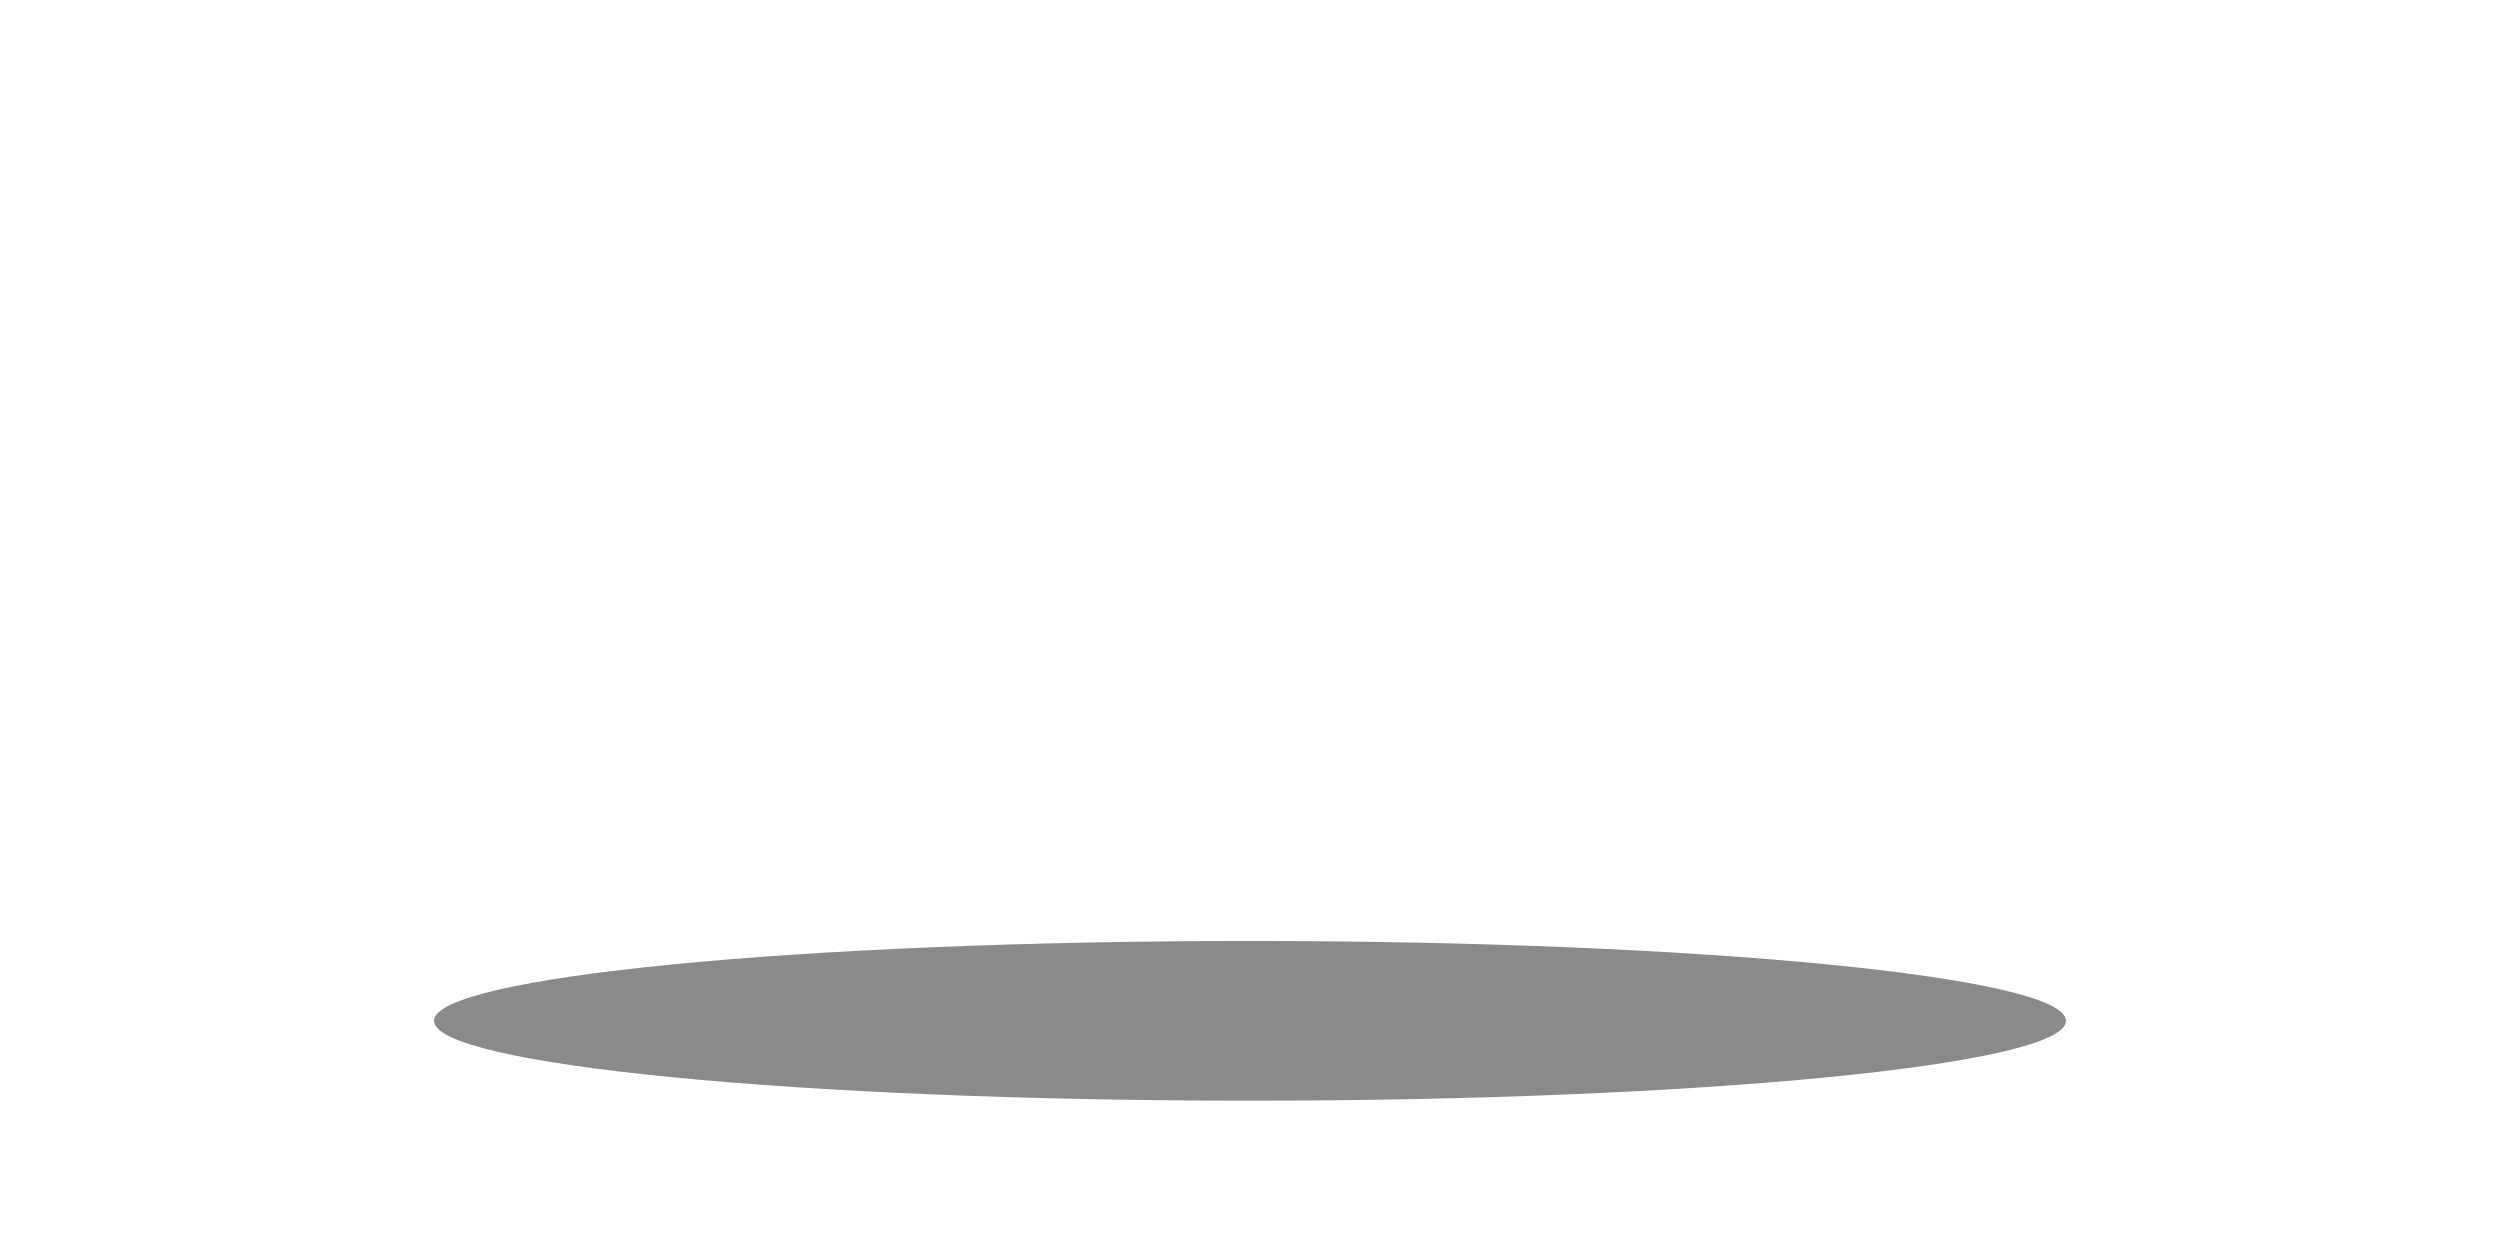
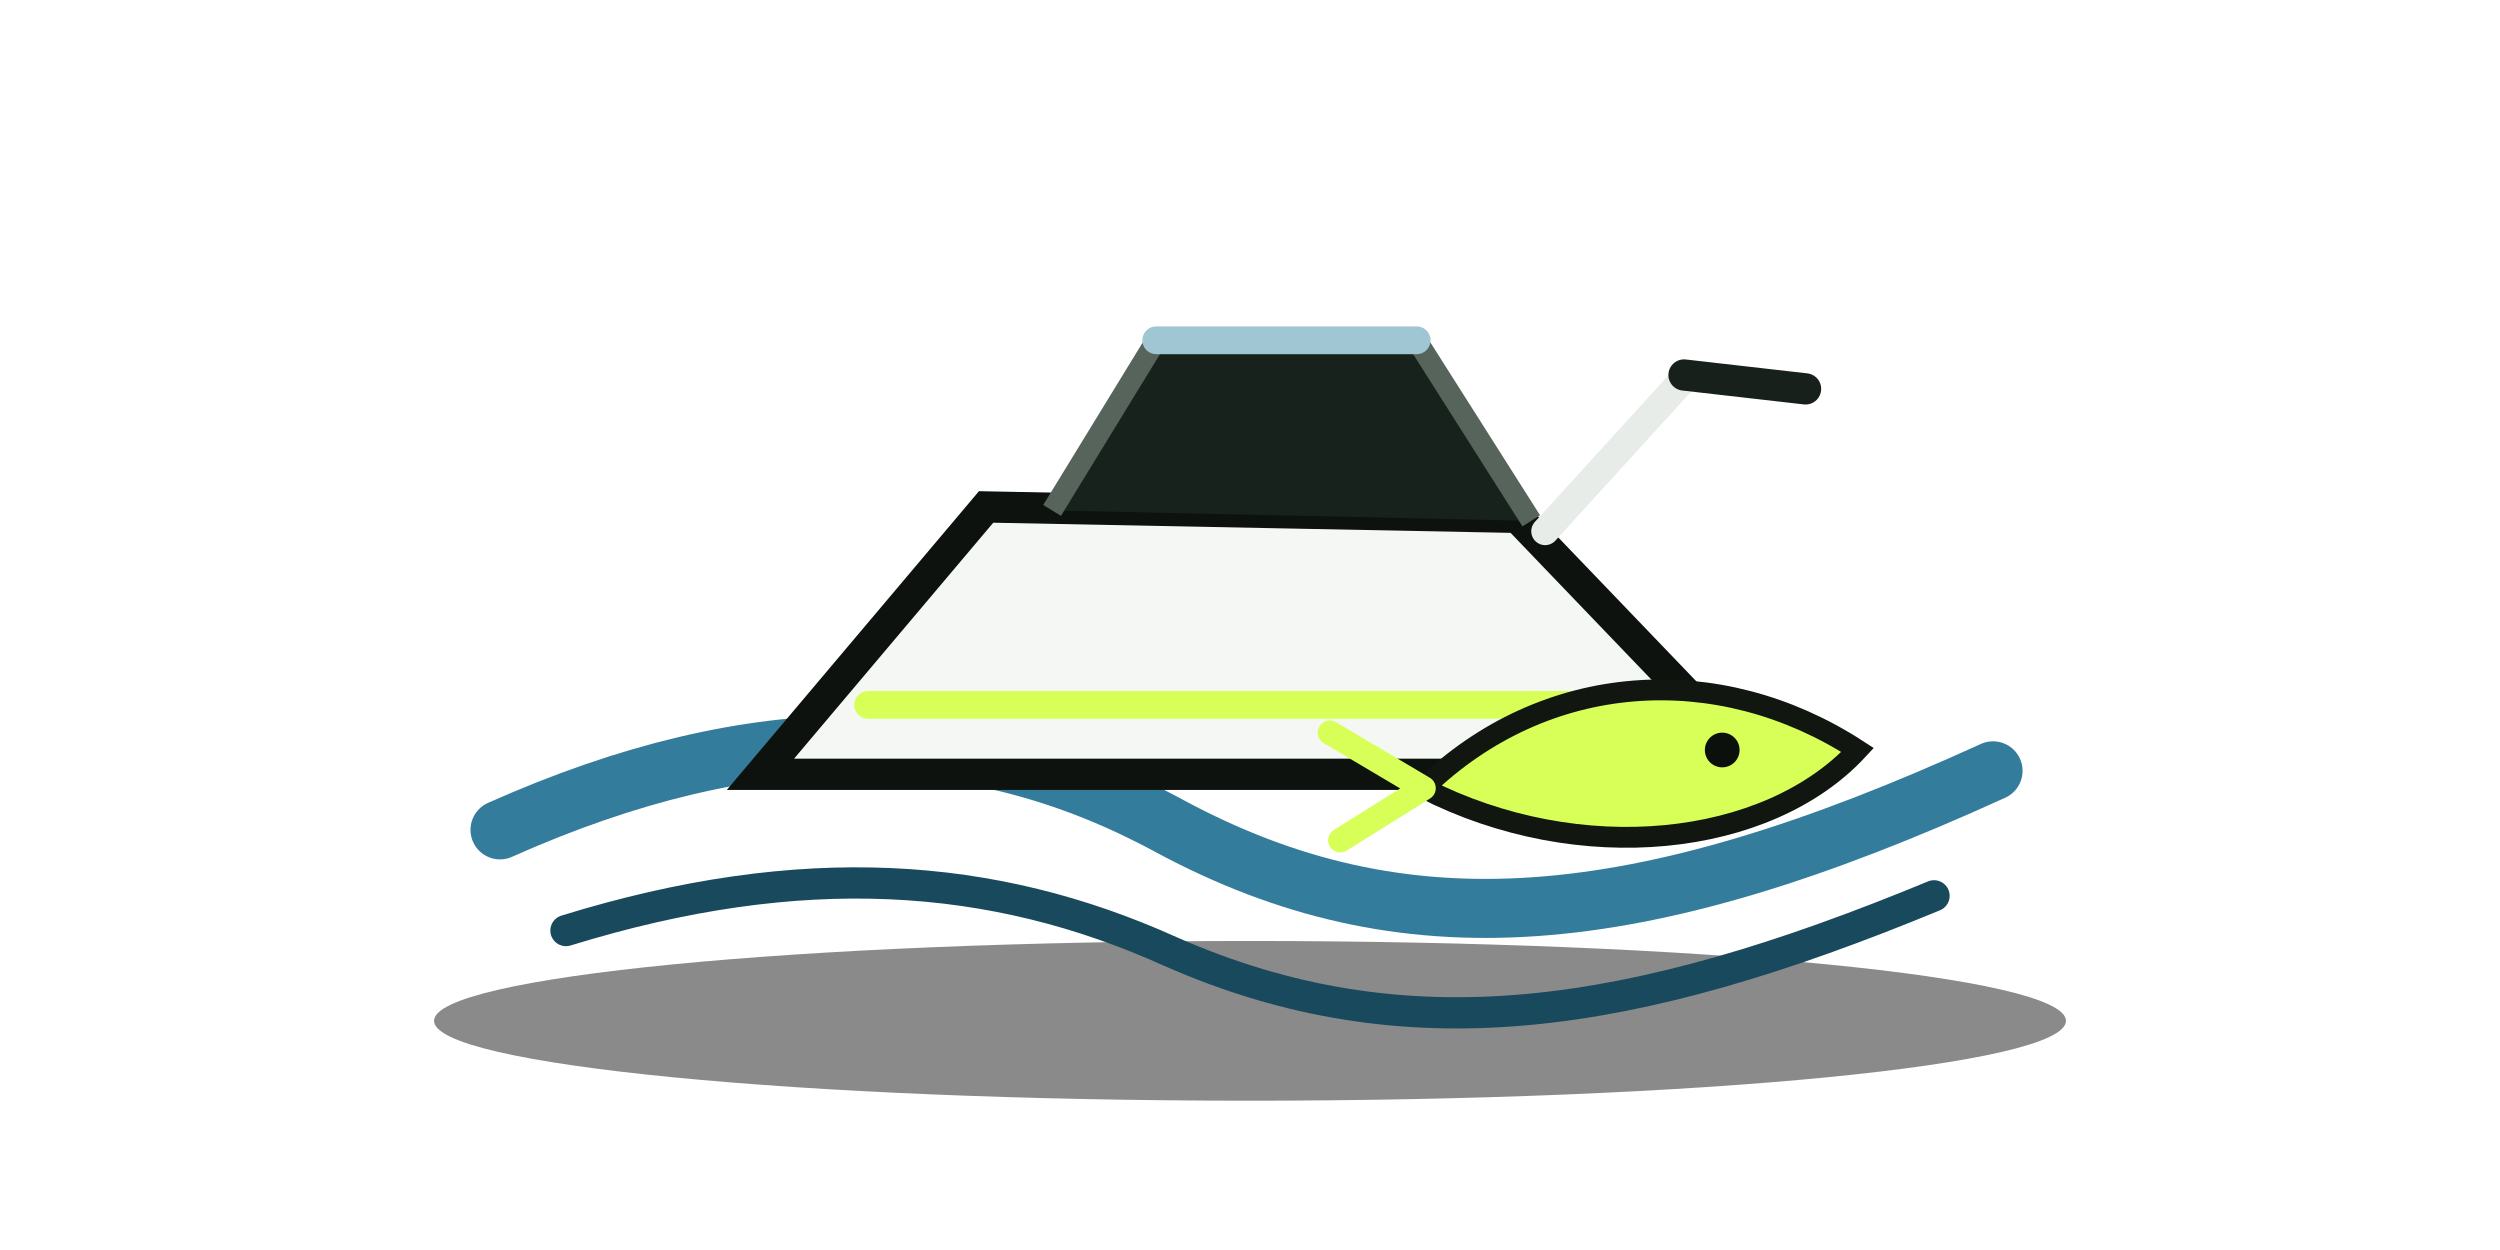
<svg xmlns="http://www.w3.org/2000/svg" width="720" height="360" viewBox="0 0 720 360" fill="none">
  <defs>
    <linearGradient id="b" x1="185" y1="110" x2="530" y2="265">
      <stop stop-color="#F5F7F5" />
      <stop offset=".38" stop-color="#95A19A" />
      <stop offset="1" stop-color="#18201B" />
    </linearGradient>
    <linearGradient id="f" x1="402" y1="190" x2="548" y2="248">
      <stop stop-color="#D7FF57" />
      <stop offset="1" stop-color="#5F7E19" />
    </linearGradient>
    <filter id="s" x="70" y="35" width="590" height="310">
      <feGaussianBlur in="SourceAlpha" stdDeviation="13" />
      <feOffset dy="16" />
      <feColorMatrix values="0 0 0 0 0 0 0 0 0 0 0 0 0 0 0 0 0 0 .62 0" />
      <feBlend in2="SourceGraphic" />
    </filter>
  </defs>
  <ellipse cx="360" cy="294" rx="235" ry="23" fill="#000" fill-opacity=".46" />
-   <g filter="url(#s)">
+   <g>
    <path d="M144 239C218 206 280 207 337 238C404 274 471 269 574 222" stroke="#347C9C" stroke-width="17" stroke-linecap="round" />
    <path d="M163 268C231 247 286 251 337 274C405 304 470 294 557 258" stroke="#19495D" stroke-width="9" stroke-linecap="round" />
    <path d="M219 223L284 146L437 149L508 223H219Z" fill="url(#b)" stroke="#0D120E" stroke-width="9" />
    <path d="M303 147L333 98H408L441 150" fill="#17221D" stroke="#56645B" stroke-width="6" />
    <path d="M333 98H408" stroke="#9FC6D2" stroke-width="8" stroke-linecap="round" />
    <path d="M250 203H480" stroke="#D7FF57" stroke-width="8" stroke-linecap="round" />
    <path d="M445 153L486 108" stroke="#E7ECE8" stroke-width="8" stroke-linecap="round" />
    <path d="M485 108L520 112" stroke="#18201B" stroke-width="9" stroke-linecap="round" />
    <path d="M410 227C445 193 495 190 535 216C509 244 455 250 410 227Z" fill="url(#f)" stroke="#111611" stroke-width="6" />
    <circle cx="496" cy="216" r="5" fill="#0B100C" />
    <path d="M410 227L383 211M410 227L386 242" stroke="#D7FF57" stroke-width="7" stroke-linecap="round" />
  </g>
</svg>
